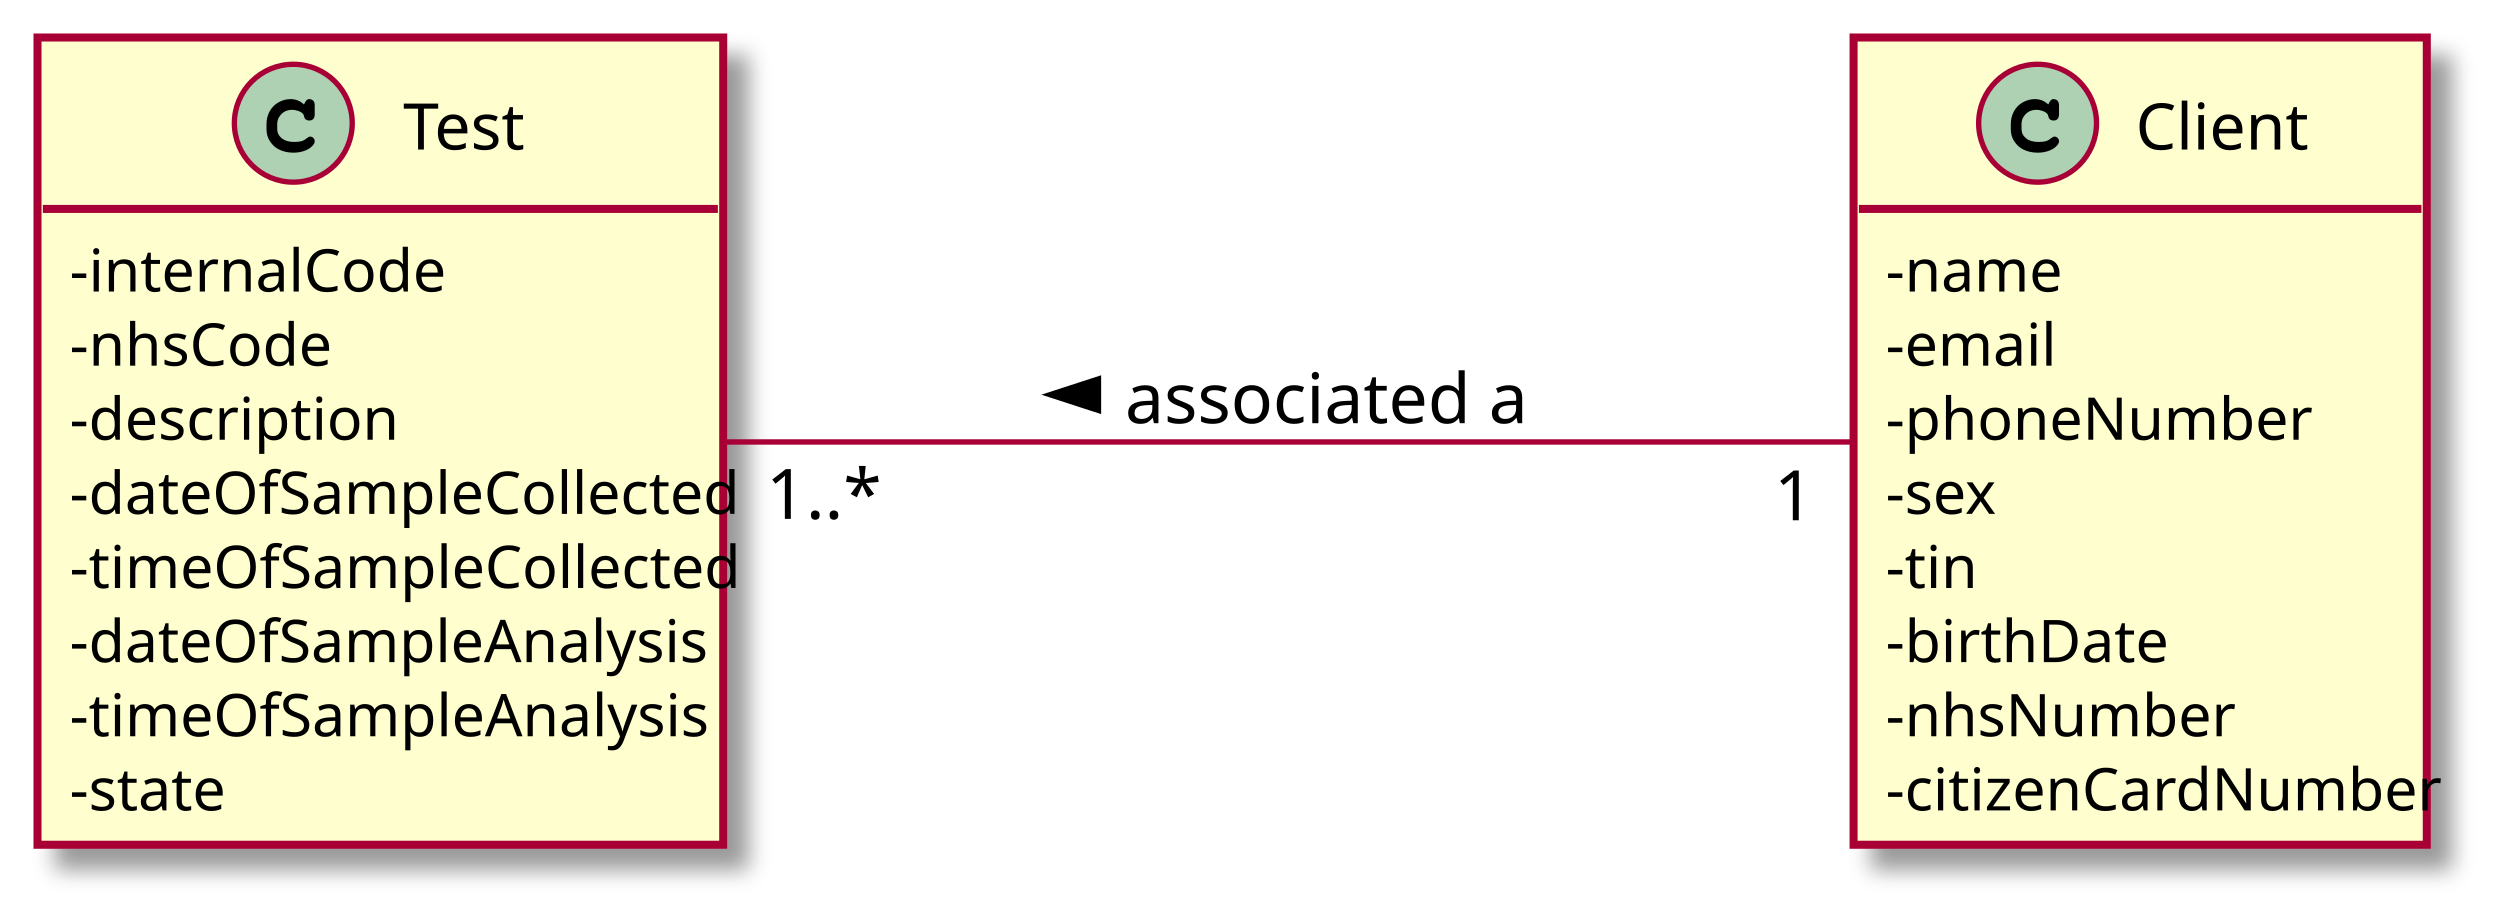
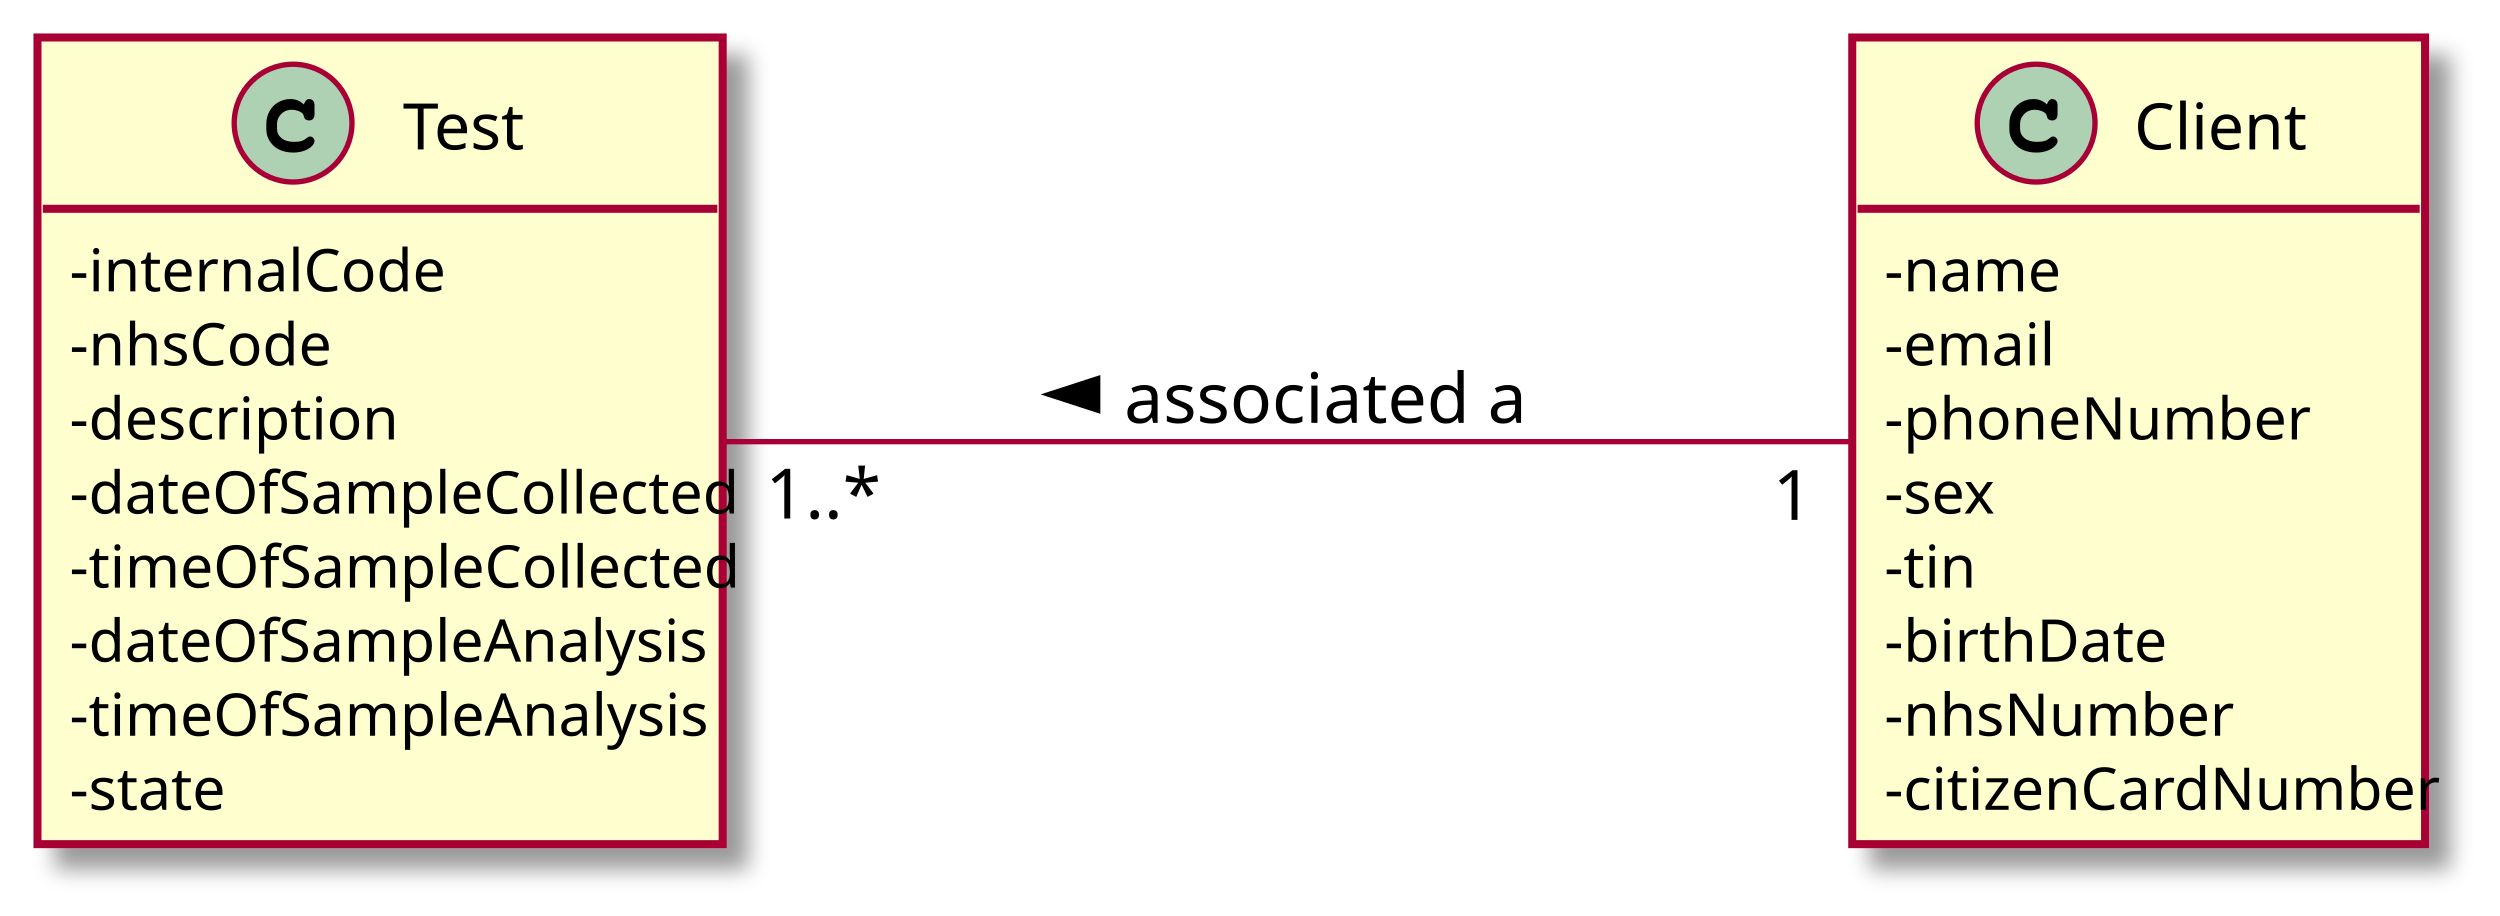
- <svg xmlns="http://www.w3.org/2000/svg" contentScriptType="application/ecmascript" contentStyleType="text/css" height="256.5px" preserveAspectRatio="none" style="width:700px;height:256px;background:#FFFFFF;" version="1.1" viewBox="0 0 700 256" width="700.5px" zoomAndPan="magnify">
+ <svg xmlns="http://www.w3.org/2000/svg" contentScriptType="application/ecmascript" contentStyleType="text/css" height="171px" preserveAspectRatio="none" style="width:467px;height:171px;" version="1.1" viewBox="0 0 467 171" width="467px" zoomAndPan="magnify">
  <defs>
    <filter height="300%" id="f19atjd440ohls" width="300%" x="-1" y="-1">
-       <feGaussianBlur result="blurOut" stdDeviation="3.0" />
+       <feGaussianBlur result="blurOut" stdDeviation="2.0" />
      <feColorMatrix in="blurOut" result="blurOut2" type="matrix" values="0 0 0 0 0 0 0 0 0 0 0 0 0 0 0 0 0 0 .4 0" />
-       <feOffset dx="6.0" dy="6.0" in="blurOut2" result="blurOut3" />
+       <feOffset dx="4.0" dy="4.0" in="blurOut2" result="blurOut3" />
      <feBlend in="SourceGraphic" in2="blurOut3" mode="normal" />
    </filter>
  </defs>
  <g>
-     <rect codeLine="6" fill="#FEFECE" filter="url(#f19atjd440ohls)" height="226.031" id="Client" style="stroke:#A80036;stroke-width:2.25;" width="160.5" x="519" y="10.5" />
-     <ellipse cx="570.525" cy="34.5" fill="#ADD1B2" rx="16.5" ry="16.5" style="stroke:#A80036;stroke-width:1.5;" />
-     <path d="M573.525,29.25 Q573.83,28.5 574.181,28.125 Q574.533,27.75 574.931,27.75 Q575.634,27.75 576.08,28.172 Q576.525,28.594 576.525,29.578 L576.525,31.922 Q576.525,32.906 576.103,33.328 Q575.681,33.75 575.025,33.75 Q574.439,33.75 574.064,33.492 Q573.689,33.234 573.525,32.555 Q573.455,32.086 573.197,31.828 Q572.728,31.336 571.884,31.055 Q571.041,30.75 570.197,30.75 Q569.142,30.75 568.252,31.172 Q567.384,31.594 566.705,32.531 Q566.025,33.469 566.025,34.758 L566.025,36.141 Q566.025,37.688 567.291,38.719 Q568.556,39.75 570.806,39.75 Q572.142,39.75 573.08,39.445 Q573.619,39.281 574.228,38.742 Q574.627,38.438 574.837,38.344 Q575.048,38.25 575.306,38.25 Q575.798,38.25 576.15,38.648 Q576.525,39.023 576.525,39.562 Q576.525,40.078 576.009,40.688 Q575.259,41.578 574.064,42.07 Q572.494,42.75 570.572,42.75 Q568.322,42.75 566.517,41.859 Q565.064,41.156 564.033,39.633 Q563.025,38.109 563.025,36.305 L563.025,34.664 Q563.025,32.789 563.916,31.148 Q564.83,29.508 566.4,28.641 Q567.994,27.75 569.775,27.75 Q570.853,27.75 571.791,28.125 Q572.728,28.5 573.525,29.25 Z " fill="#000000" />
-     <text fill="#000000" font-family="sans-serif" font-size="18" lengthAdjust="spacing" textLength="48" x="597.975" y="41.865">Client</text>
-     <line style="stroke:#A80036;stroke-width:2.25;" x1="520.5" x2="678" y1="58.5" y2="58.5" />
-     <text fill="#000000" font-family="sans-serif" font-size="16.5" lengthAdjust="spacing" textLength="45" x="528" y="81.628">-name</text>
-     <text fill="#000000" font-family="sans-serif" font-size="16.5" lengthAdjust="spacing" textLength="42" x="528" y="102.382">-email</text>
-     <text fill="#000000" font-family="sans-serif" font-size="16.5" lengthAdjust="spacing" textLength="106.5" x="528" y="123.136">-phoneNumber</text>
-     <text fill="#000000" font-family="sans-serif" font-size="16.5" lengthAdjust="spacing" textLength="33" x="528" y="143.89">-sex</text>
-     <text fill="#000000" font-family="sans-serif" font-size="16.5" lengthAdjust="spacing" textLength="22.5" x="528" y="164.644">-tin</text>
-     <text fill="#000000" font-family="sans-serif" font-size="16.5" lengthAdjust="spacing" textLength="70.5" x="528" y="185.398">-birthDate</text>
-     <text fill="#000000" font-family="sans-serif" font-size="16.5" lengthAdjust="spacing" textLength="88.5" x="528" y="206.152">-nhsNumber</text>
-     <text fill="#000000" font-family="sans-serif" font-size="16.5" lengthAdjust="spacing" textLength="142.5" x="528" y="226.906">-citizenCardNumber</text>
-     <rect codeLine="16" fill="#FEFECE" filter="url(#f19atjd440ohls)" height="226.031" id="Test" style="stroke:#A80036;stroke-width:2.25;" width="192" x="10.5" y="10.5" />
-     <ellipse cx="82.125" cy="34.5" fill="#ADD1B2" rx="16.5" ry="16.5" style="stroke:#A80036;stroke-width:1.5;" />
-     <path d="M85.125,29.25 Q85.43,28.5 85.781,28.125 Q86.133,27.75 86.531,27.75 Q87.234,27.75 87.68,28.172 Q88.125,28.594 88.125,29.578 L88.125,31.922 Q88.125,32.906 87.703,33.328 Q87.281,33.75 86.625,33.75 Q86.039,33.75 85.664,33.492 Q85.289,33.234 85.125,32.555 Q85.055,32.086 84.797,31.828 Q84.328,31.336 83.484,31.055 Q82.641,30.75 81.797,30.75 Q80.742,30.75 79.852,31.172 Q78.984,31.594 78.305,32.531 Q77.625,33.469 77.625,34.758 L77.625,36.141 Q77.625,37.688 78.891,38.719 Q80.156,39.75 82.406,39.75 Q83.742,39.75 84.68,39.445 Q85.219,39.281 85.828,38.742 Q86.227,38.438 86.438,38.344 Q86.648,38.25 86.906,38.25 Q87.398,38.25 87.75,38.648 Q88.125,39.023 88.125,39.562 Q88.125,40.078 87.609,40.688 Q86.859,41.578 85.664,42.07 Q84.094,42.75 82.172,42.75 Q79.922,42.75 78.117,41.859 Q76.664,41.156 75.633,39.633 Q74.625,38.109 74.625,36.305 L74.625,34.664 Q74.625,32.789 75.516,31.148 Q76.43,29.508 78,28.641 Q79.594,27.75 81.375,27.75 Q82.453,27.75 83.391,28.125 Q84.328,28.5 85.125,29.25 Z " fill="#000000" />
-     <text fill="#000000" font-family="sans-serif" font-size="18" lengthAdjust="spacing" textLength="36" x="112.875" y="41.865">Test</text>
-     <line style="stroke:#A80036;stroke-width:2.25;" x1="12" x2="201" y1="58.5" y2="58.5" />
-     <text fill="#000000" font-family="sans-serif" font-size="16.5" lengthAdjust="spacing" textLength="96" x="19.5" y="81.628">-internalCode</text>
-     <text fill="#000000" font-family="sans-serif" font-size="16.5" lengthAdjust="spacing" textLength="70.5" x="19.5" y="102.382">-nhsCode</text>
-     <text fill="#000000" font-family="sans-serif" font-size="16.5" lengthAdjust="spacing" textLength="85.5" x="19.5" y="123.136">-description</text>
-     <text fill="#000000" font-family="sans-serif" font-size="16.5" lengthAdjust="spacing" textLength="174" x="19.5" y="143.89">-dateOfSampleCollected</text>
-     <text fill="#000000" font-family="sans-serif" font-size="16.5" lengthAdjust="spacing" textLength="171" x="19.5" y="164.644">-timeOfSampleCollected</text>
-     <text fill="#000000" font-family="sans-serif" font-size="16.5" lengthAdjust="spacing" textLength="171" x="19.5" y="185.398">-dateOfSampleAnalysis</text>
-     <text fill="#000000" font-family="sans-serif" font-size="16.5" lengthAdjust="spacing" textLength="168" x="19.5" y="206.152">-timeOfSampleAnalysis</text>
-     <text fill="#000000" font-family="sans-serif" font-size="16.5" lengthAdjust="spacing" textLength="42" x="19.5" y="226.906">-state</text>
-     <path codeLine="26" d="M203.01,123.75 C294.945,123.75 432.675,123.75 518.76,123.75 " fill="none" id="Test-Client" style="stroke:#A80036;stroke-width:1.5;" />
-     <polygon fill="#000000" points="294,110.514,307.568,114.922,307.568,106.105,294,110.514" style="stroke:#000000;stroke-width:1.5;" />
-     <text fill="#000000" font-family="sans-serif" font-size="19.5" lengthAdjust="spacing" textLength="111" x="315" y="118.493">associated a</text>
-     <text fill="#000000" font-family="sans-serif" font-size="19.5" lengthAdjust="spacing" textLength="30" x="214.51" y="145.281">1..*</text>
-     <text fill="#000000" font-family="sans-serif" font-size="19.5" lengthAdjust="spacing" textLength="10.5" x="496.739" y="145.672">1</text>
+     <rect codeLine="6" fill="#FEFECE" filter="url(#f19atjd440ohls)" height="150.688" id="Client" style="stroke:#A80036;stroke-width:1.5;" width="107" x="346" y="7" />
+     <ellipse cx="380.35" cy="23" fill="#ADD1B2" rx="11" ry="11" style="stroke:#A80036;stroke-width:1.0;" />
+     <path d="M382.35,19.5 Q382.553,19 382.788,18.75 Q383.022,18.5 383.288,18.5 Q383.756,18.5 384.053,18.781 Q384.35,19.062 384.35,19.719 L384.35,21.281 Q384.35,21.938 384.069,22.219 Q383.788,22.5 383.35,22.5 Q382.959,22.5 382.709,22.328 Q382.459,22.156 382.35,21.703 Q382.303,21.391 382.131,21.219 Q381.819,20.891 381.256,20.703 Q380.694,20.5 380.131,20.5 Q379.428,20.5 378.834,20.781 Q378.256,21.062 377.803,21.688 Q377.35,22.312 377.35,23.172 L377.35,24.094 Q377.35,25.125 378.194,25.812 Q379.038,26.5 380.538,26.5 Q381.428,26.5 382.053,26.297 Q382.413,26.188 382.819,25.828 Q383.084,25.625 383.225,25.562 Q383.366,25.5 383.538,25.5 Q383.866,25.5 384.1,25.766 Q384.35,26.016 384.35,26.375 Q384.35,26.719 384.006,27.125 Q383.506,27.719 382.709,28.047 Q381.663,28.5 380.381,28.5 Q378.881,28.5 377.678,27.906 Q376.709,27.438 376.022,26.422 Q375.35,25.406 375.35,24.203 L375.35,23.109 Q375.35,21.859 375.944,20.766 Q376.553,19.672 377.6,19.094 Q378.663,18.5 379.85,18.5 Q380.569,18.5 381.194,18.75 Q381.819,19 382.35,19.5 Z " fill="#000000" />
+     <text fill="#000000" font-family="sans-serif" font-size="12" lengthAdjust="spacing" textLength="32" x="398.65" y="27.91">Client</text>
+     <line style="stroke:#A80036;stroke-width:1.5;" x1="347" x2="452" y1="39" y2="39" />
+     <text fill="#000000" font-family="sans-serif" font-size="11" lengthAdjust="spacing" textLength="30" x="352" y="54.419">-name</text>
+     <text fill="#000000" font-family="sans-serif" font-size="11" lengthAdjust="spacing" textLength="28" x="352" y="68.255">-email</text>
+     <text fill="#000000" font-family="sans-serif" font-size="11" lengthAdjust="spacing" textLength="71" x="352" y="82.091">-phoneNumber</text>
+     <text fill="#000000" font-family="sans-serif" font-size="11" lengthAdjust="spacing" textLength="22" x="352" y="95.927">-sex</text>
+     <text fill="#000000" font-family="sans-serif" font-size="11" lengthAdjust="spacing" textLength="15" x="352" y="109.763">-tin</text>
+     <text fill="#000000" font-family="sans-serif" font-size="11" lengthAdjust="spacing" textLength="47" x="352" y="123.599">-birthDate</text>
+     <text fill="#000000" font-family="sans-serif" font-size="11" lengthAdjust="spacing" textLength="59" x="352" y="137.435">-nhsNumber</text>
+     <text fill="#000000" font-family="sans-serif" font-size="11" lengthAdjust="spacing" textLength="95" x="352" y="151.27">-citizenCardNumber</text>
+     <rect codeLine="16" fill="#FEFECE" filter="url(#f19atjd440ohls)" height="150.688" id="Test" style="stroke:#A80036;stroke-width:1.5;" width="128" x="7" y="7" />
+     <ellipse cx="54.75" cy="23" fill="#ADD1B2" rx="11" ry="11" style="stroke:#A80036;stroke-width:1.0;" />
+     <path d="M56.75,19.5 Q56.953,19 57.188,18.75 Q57.422,18.5 57.688,18.5 Q58.156,18.5 58.453,18.781 Q58.75,19.062 58.75,19.719 L58.75,21.281 Q58.75,21.938 58.469,22.219 Q58.188,22.5 57.75,22.5 Q57.359,22.5 57.109,22.328 Q56.859,22.156 56.75,21.703 Q56.703,21.391 56.531,21.219 Q56.219,20.891 55.656,20.703 Q55.094,20.5 54.531,20.5 Q53.828,20.5 53.234,20.781 Q52.656,21.062 52.203,21.688 Q51.75,22.312 51.75,23.172 L51.75,24.094 Q51.75,25.125 52.594,25.812 Q53.438,26.5 54.938,26.5 Q55.828,26.5 56.453,26.297 Q56.812,26.188 57.219,25.828 Q57.484,25.625 57.625,25.562 Q57.766,25.5 57.938,25.5 Q58.266,25.5 58.5,25.766 Q58.75,26.016 58.75,26.375 Q58.75,26.719 58.406,27.125 Q57.906,27.719 57.109,28.047 Q56.062,28.5 54.781,28.5 Q53.281,28.5 52.078,27.906 Q51.109,27.438 50.422,26.422 Q49.75,25.406 49.75,24.203 L49.75,23.109 Q49.75,21.859 50.344,20.766 Q50.953,19.672 52,19.094 Q53.062,18.5 54.25,18.5 Q54.969,18.5 55.594,18.75 Q56.219,19 56.75,19.5 Z " fill="#000000" />
+     <text fill="#000000" font-family="sans-serif" font-size="12" lengthAdjust="spacing" textLength="24" x="75.25" y="27.91">Test</text>
+     <line style="stroke:#A80036;stroke-width:1.5;" x1="8" x2="134" y1="39" y2="39" />
+     <text fill="#000000" font-family="sans-serif" font-size="11" lengthAdjust="spacing" textLength="64" x="13" y="54.419">-internalCode</text>
+     <text fill="#000000" font-family="sans-serif" font-size="11" lengthAdjust="spacing" textLength="47" x="13" y="68.255">-nhsCode</text>
+     <text fill="#000000" font-family="sans-serif" font-size="11" lengthAdjust="spacing" textLength="57" x="13" y="82.091">-description</text>
+     <text fill="#000000" font-family="sans-serif" font-size="11" lengthAdjust="spacing" textLength="116" x="13" y="95.927">-dateOfSampleCollected</text>
+     <text fill="#000000" font-family="sans-serif" font-size="11" lengthAdjust="spacing" textLength="114" x="13" y="109.763">-timeOfSampleCollected</text>
+     <text fill="#000000" font-family="sans-serif" font-size="11" lengthAdjust="spacing" textLength="114" x="13" y="123.599">-dateOfSampleAnalysis</text>
+     <text fill="#000000" font-family="sans-serif" font-size="11" lengthAdjust="spacing" textLength="112" x="13" y="137.435">-timeOfSampleAnalysis</text>
+     <text fill="#000000" font-family="sans-serif" font-size="11" lengthAdjust="spacing" textLength="28" x="13" y="151.27">-state</text>
+     <path codeLine="26" d="M135.34,82.5 C196.63,82.5 288.45,82.5 345.84,82.5 " fill="none" id="Test-Client" style="stroke:#A80036;stroke-width:1.0;" />
+     <polygon fill="#000000" points="196,73.676,205.045,76.615,205.045,70.737,196,73.676" style="stroke:#000000;stroke-width:1.0;" />
+     <text fill="#000000" font-family="sans-serif" font-size="13" lengthAdjust="spacing" textLength="74" x="210" y="78.995">associated a</text>
+     <text fill="#000000" font-family="sans-serif" font-size="13" lengthAdjust="spacing" textLength="20" x="143.006" y="96.854">1..*</text>
+     <text fill="#000000" font-family="sans-serif" font-size="13" lengthAdjust="spacing" textLength="7" x="331.159" y="97.115">1</text>
  </g>
</svg>
